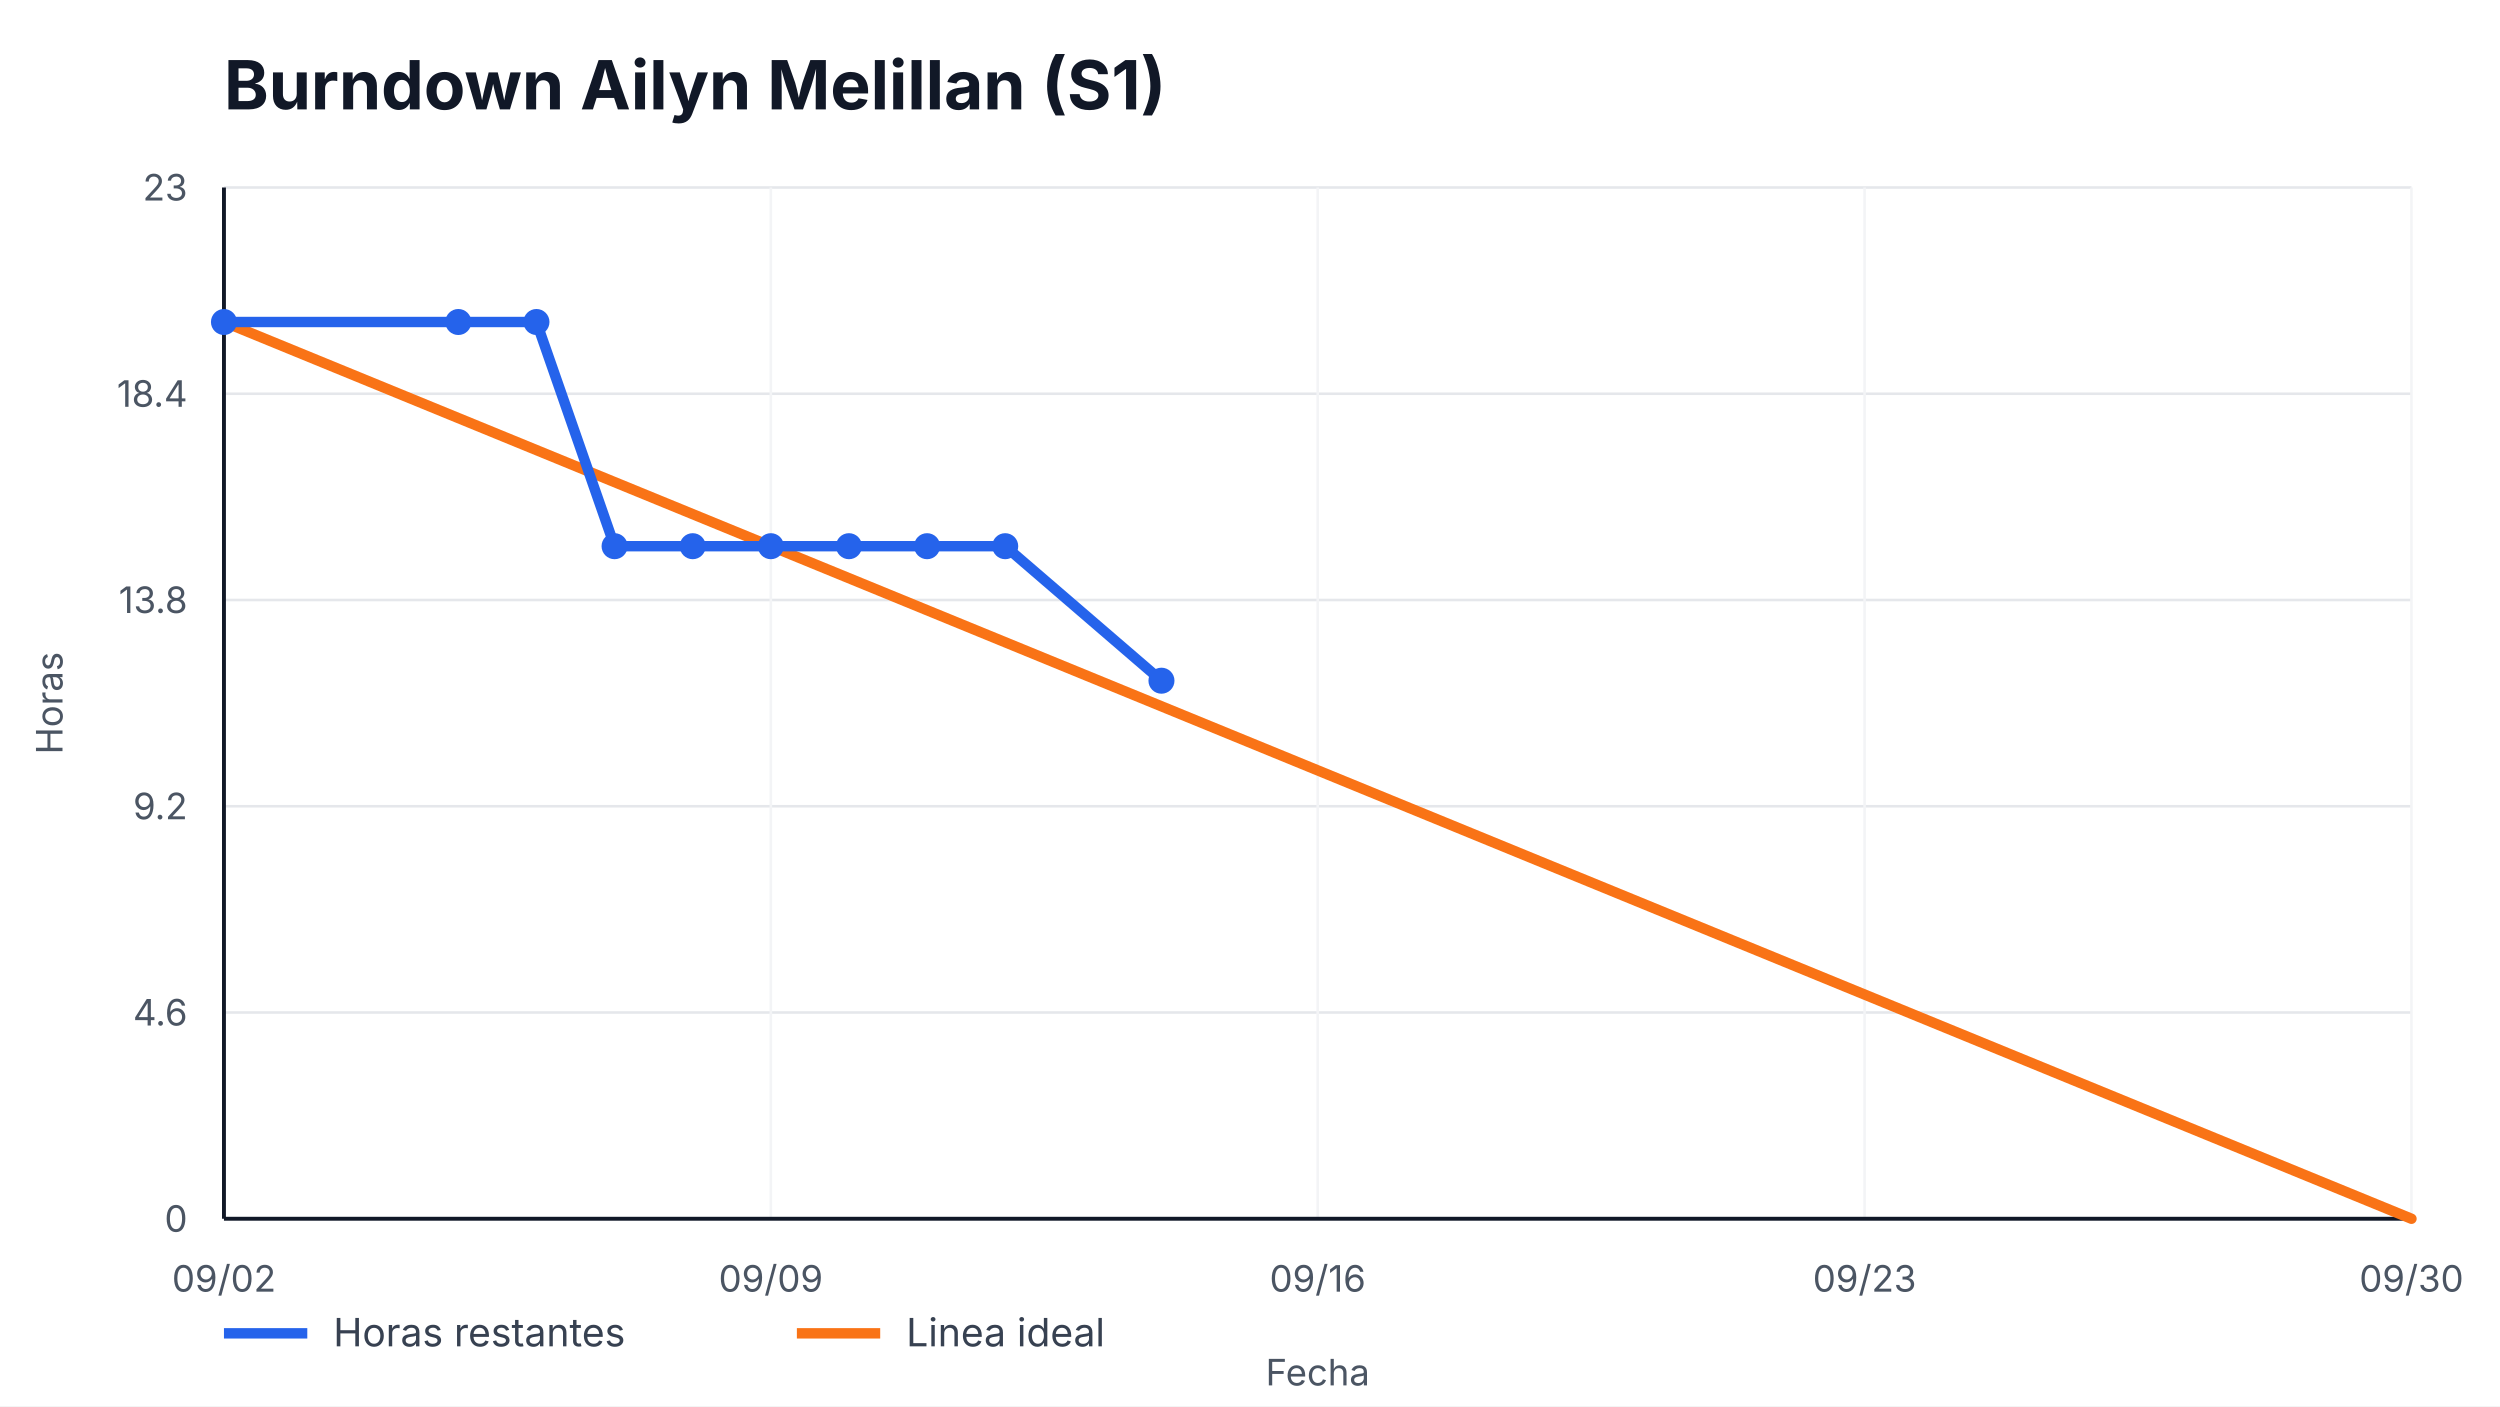
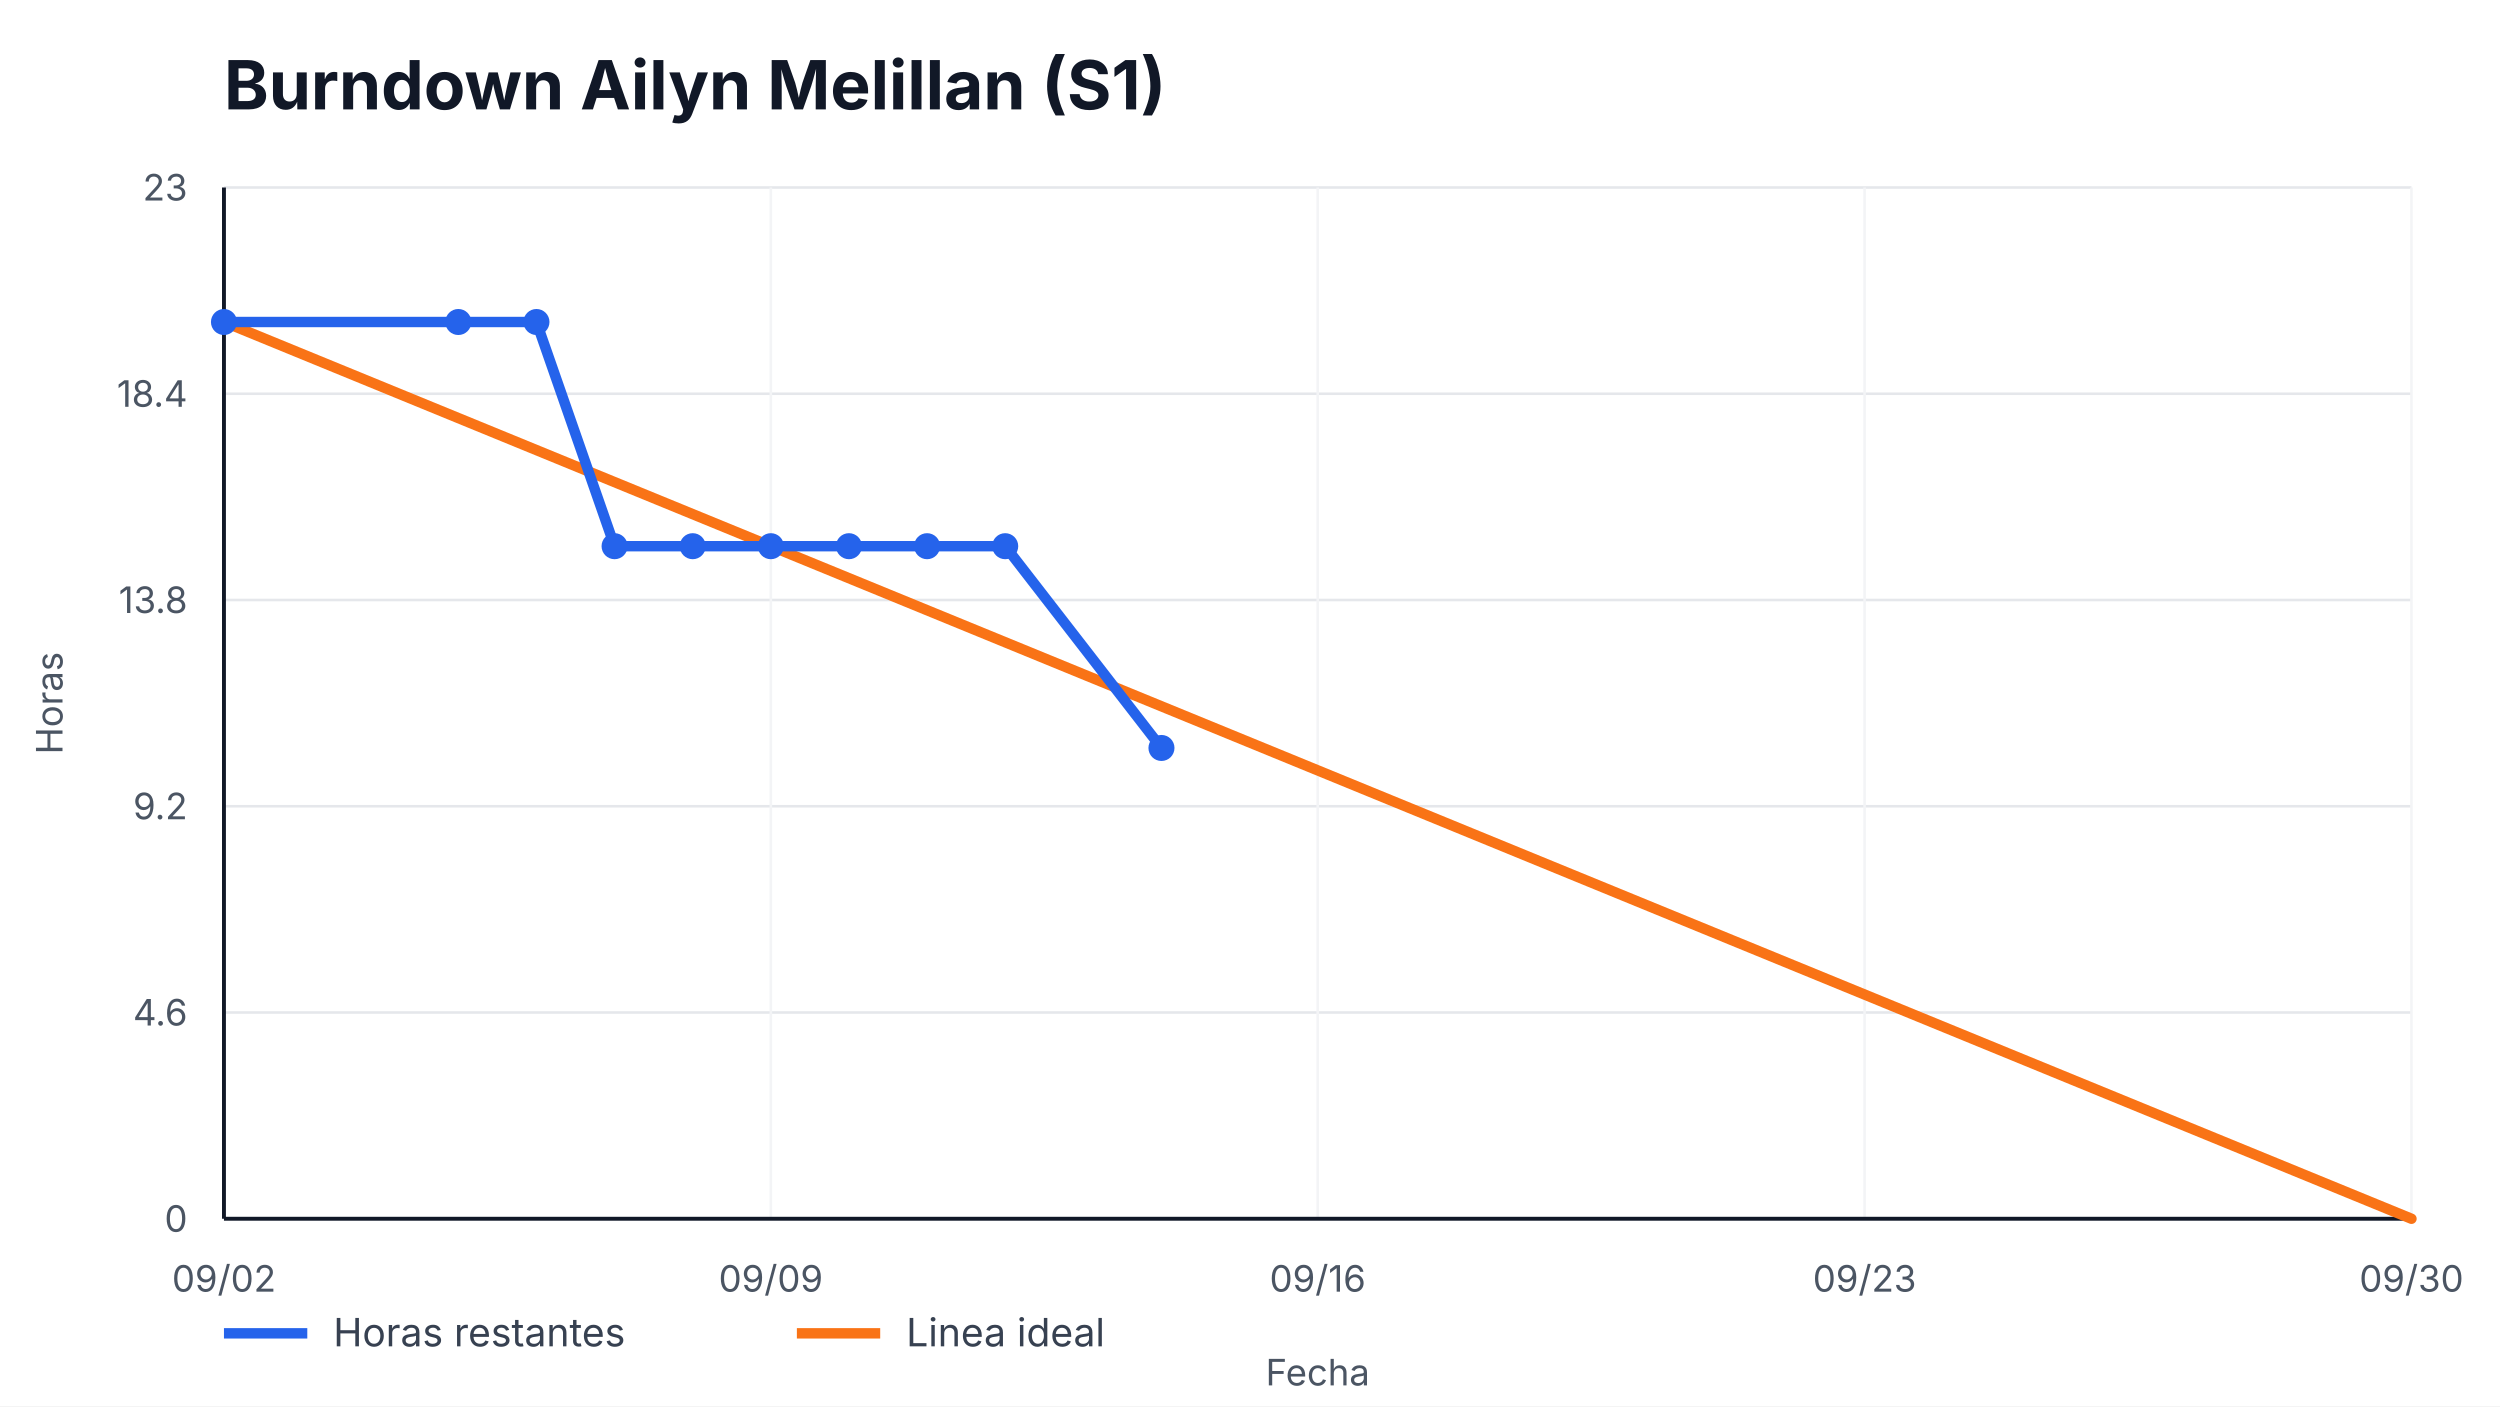
<svg xmlns="http://www.w3.org/2000/svg" width="960" height="540" viewBox="0 0 960 540" role="img" aria-label="Burndown Ailyn Melillan (S1)">
  <style>
    text { font-family: -apple-system, BlinkMacSystemFont, "Segoe UI", sans-serif; fill: #111827; }
    .title { font-size: 26px; font-weight: 700; }
    .axis { font-size: 14px; fill: #4b5563; }
    .legend { font-size: 15px; fill: #374151; }
    .overrun { font-size: 14px; font-weight: 700; fill: #b91c1c; }
  </style>
  <rect width="100%" height="100%" fill="#ffffff" />
  <text x="86" y="42" class="title">Burndown Ailyn Melillan (S1)</text>
  <g>
    <line x1="86" y1="468.00" x2="926" y2="468.00" stroke="#e5e7eb" />
    <line x1="86" y1="388.80" x2="926" y2="388.80" stroke="#e5e7eb" />
    <line x1="86" y1="309.60" x2="926" y2="309.60" stroke="#e5e7eb" />
    <line x1="86" y1="230.40" x2="926" y2="230.40" stroke="#e5e7eb" />
    <line x1="86" y1="151.20" x2="926" y2="151.20" stroke="#e5e7eb" />
    <line x1="86" y1="72.00" x2="926" y2="72.00" stroke="#e5e7eb" />
  </g>
  <g>
    <line x1="86.00" y1="72" x2="86.00" y2="468" stroke="#f3f4f6" />
    <text x="86.00" y="496" text-anchor="middle" class="axis">09/02</text>
    <line x1="296.00" y1="72" x2="296.00" y2="468" stroke="#f3f4f6" />
    <text x="296.00" y="496" text-anchor="middle" class="axis">09/09</text>
    <line x1="506.00" y1="72" x2="506.00" y2="468" stroke="#f3f4f6" />
    <text x="506.00" y="496" text-anchor="middle" class="axis">09/16</text>
    <line x1="716.00" y1="72" x2="716.00" y2="468" stroke="#f3f4f6" />
    <text x="716.00" y="496" text-anchor="middle" class="axis">09/23</text>
    <line x1="926.00" y1="72" x2="926.00" y2="468" stroke="#f3f4f6" />
    <text x="926.00" y="496" text-anchor="middle" class="axis">09/30</text>
  </g>
  <line x1="86" y1="468" x2="926" y2="468" stroke="#111827" stroke-width="1.5" />
  <line x1="86" y1="72" x2="86" y2="468" stroke="#111827" stroke-width="1.5" />
  <g>
    <text x="72" y="473.00" text-anchor="end" class="axis">0</text>
    <text x="72" y="393.80" text-anchor="end" class="axis">4.6</text>
    <text x="72" y="314.60" text-anchor="end" class="axis">9.2</text>
    <text x="72" y="235.40" text-anchor="end" class="axis">13.8</text>
    <text x="72" y="156.20" text-anchor="end" class="axis">18.4</text>
    <text x="72" y="77.00" text-anchor="end" class="axis">23</text>
  </g>
  <polyline points="86.00,123.65 926.00,468.00" fill="none" stroke="#f97316" stroke-width="4" stroke-linecap="round" />
-   <polyline points="86.00,123.65 176.00,123.65 206.00,123.65 236.00,209.74 266.00,209.74 296.00,209.74 326.00,209.74 356.00,209.74 386.00,209.74 446.00,261.39" fill="none" stroke="#2563eb" stroke-width="4" stroke-linecap="round" stroke-linejoin="round" />
+   <polyline points="86.00,123.65 176.00,123.65 206.00,123.65 236.00,209.74 266.00,209.74 296.00,209.74 326.00,209.74 356.00,209.74 386.00,209.74 446.00,287.22" fill="none" stroke="#2563eb" stroke-width="4" stroke-linecap="round" stroke-linejoin="round" />
  <g>
    <circle cx="86.00" cy="123.65" r="5" fill="#2563eb" />
    <circle cx="176.00" cy="123.65" r="5" fill="#2563eb" />
    <circle cx="206.00" cy="123.65" r="5" fill="#2563eb" />
    <circle cx="236.00" cy="209.74" r="5" fill="#2563eb" />
    <circle cx="266.00" cy="209.74" r="5" fill="#2563eb" />
    <circle cx="296.00" cy="209.74" r="5" fill="#2563eb" />
    <circle cx="326.00" cy="209.74" r="5" fill="#2563eb" />
    <circle cx="356.00" cy="209.74" r="5" fill="#2563eb" />
    <circle cx="386.00" cy="209.74" r="5" fill="#2563eb" />
-     <circle cx="446.00" cy="261.39" r="5" fill="#2563eb" />
+     <circle cx="446.00" cy="287.22" r="5" fill="#2563eb" />
  </g>
  <line x1="86" y1="512" x2="118" y2="512" stroke="#2563eb" stroke-width="4" />
  <text x="128" y="517" class="legend">Horas restantes</text>
  <line x1="306" y1="512" x2="338" y2="512" stroke="#f97316" stroke-width="4" />
  <text x="348" y="517" class="legend">Linea ideal</text>
  <text x="506.0" y="532" text-anchor="middle" class="axis">Fecha</text>
  <text x="24" y="270.0" transform="rotate(-90 24,270.0)" text-anchor="middle" class="axis">Horas</text>
</svg>
